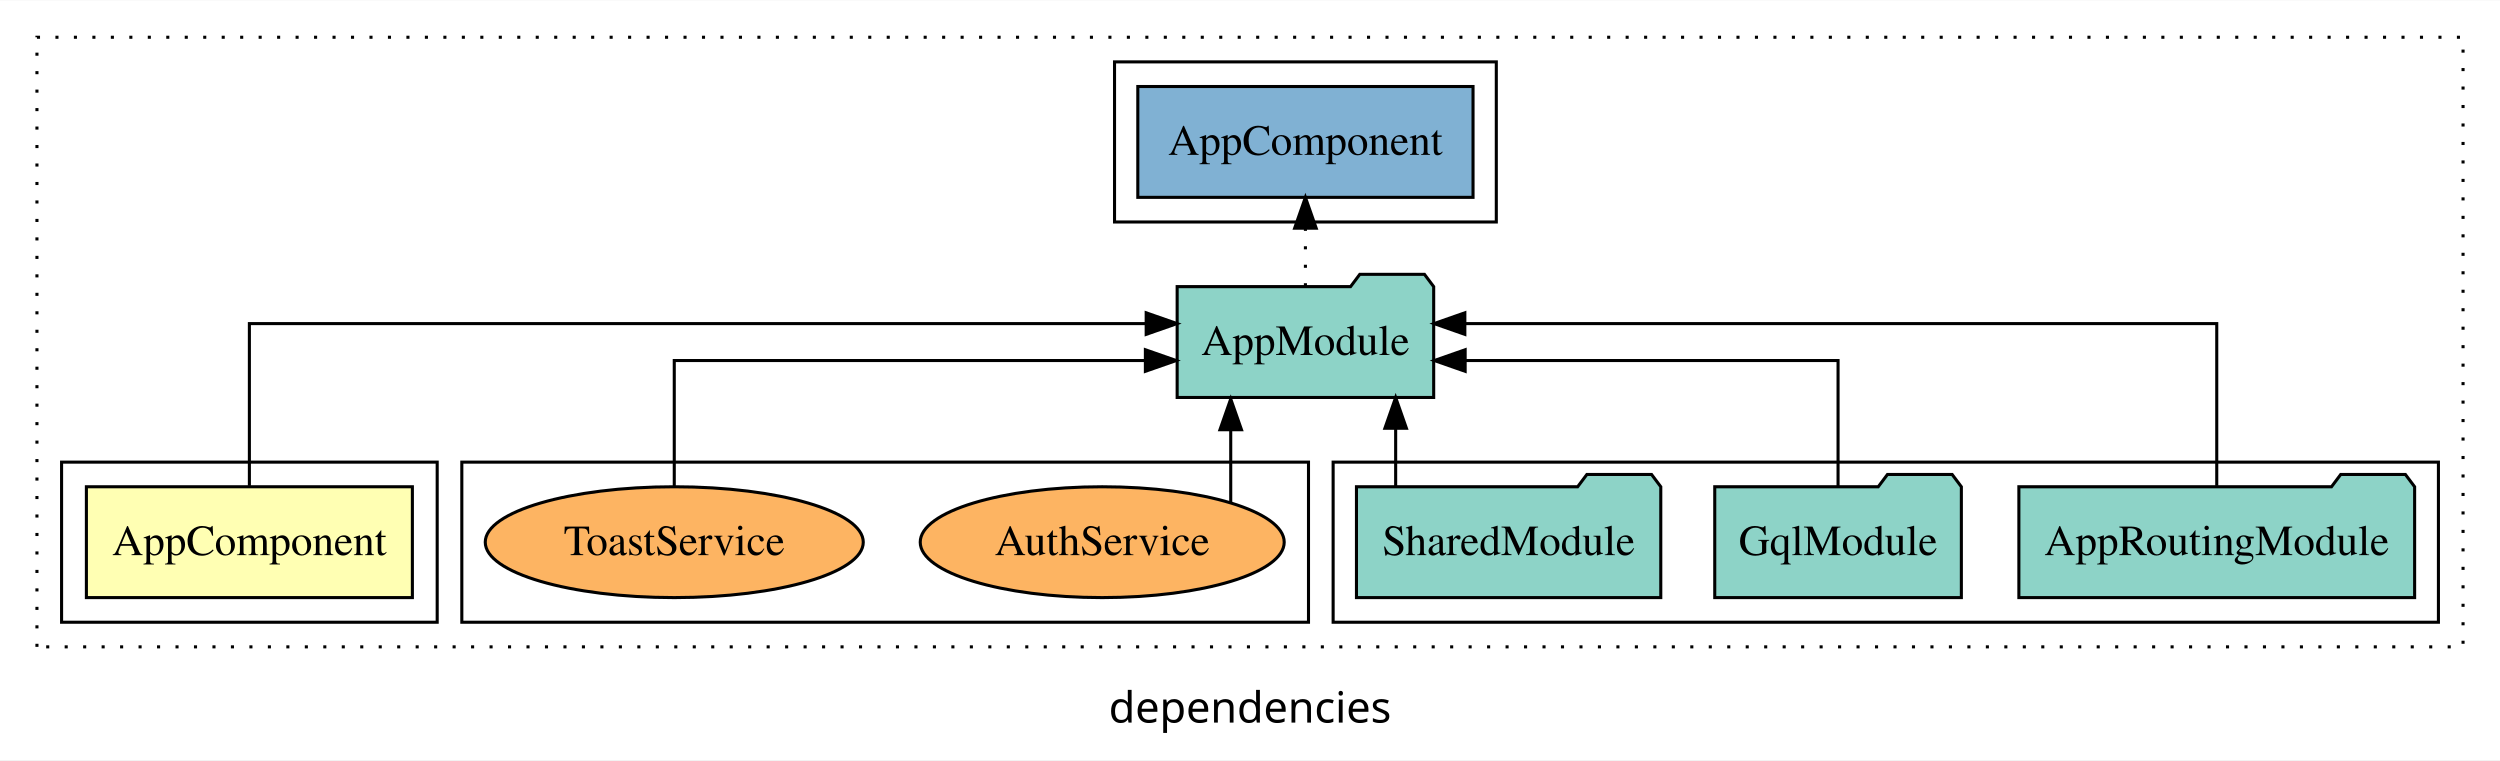
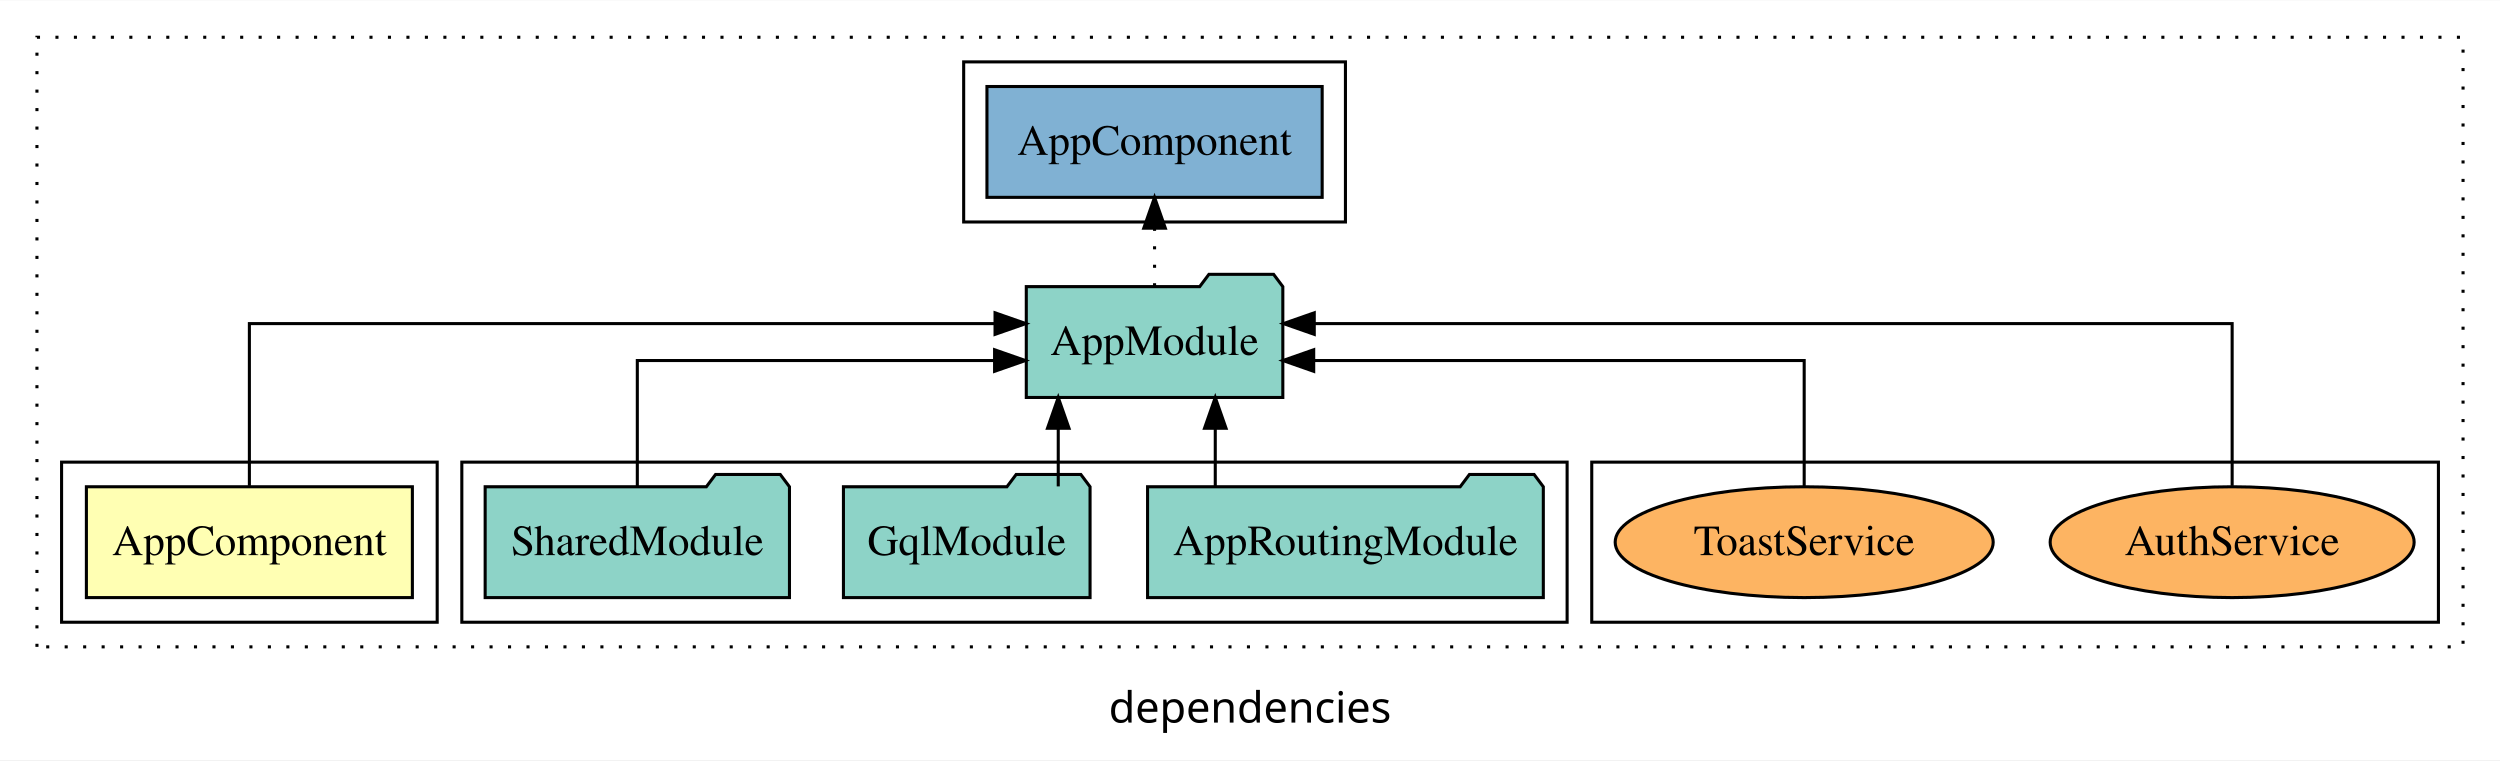
<svg xmlns="http://www.w3.org/2000/svg" width="812pt" height="247pt" viewBox="0.00 0.00 812.00 246.80">
  <g id="graph0" class="graph" transform="scale(1 1) rotate(0) translate(4 242.8)">
    <polygon fill="white" stroke="transparent" points="-4,4 -4,-242.8 808,-242.8 808,4 -4,4" />
    <text text-anchor="middle" x="402" y="-8.2" font-family="sans-serif" font-size="14.00">dependencies</text>
    <g id="clust1" class="cluster">
      <polygon fill="none" stroke="black" stroke-dasharray="1,5" points="8,-32.8 8,-230.8 796,-230.8 796,-32.8 8,-32.8" />
    </g>
+     <g id="clust7" class="cluster">
+       <polygon fill="none" stroke="black" points="513,-40.8 513,-92.8 788,-92.8 788,-40.8 513,-40.8" />
+     </g>
    <g id="clust4" class="cluster">
-       <polygon fill="none" stroke="black" points="429,-40.8 429,-92.8 788,-92.8 788,-40.8 429,-40.8" />
-     </g>
-     <g id="clust7" class="cluster">
-       <polygon fill="none" stroke="black" points="146,-40.8 146,-92.8 421,-92.8 421,-40.8 146,-40.8" />
+       <polygon fill="none" stroke="black" points="146,-40.8 146,-92.8 505,-92.8 505,-40.8 146,-40.8" />
    </g>
    <g id="clust6" class="cluster">
-       <polygon fill="none" stroke="black" points="358,-170.8 358,-222.8 482,-222.8 482,-170.8 358,-170.8" />
+       <polygon fill="none" stroke="black" points="309,-170.8 309,-222.8 433,-222.8 433,-170.8 309,-170.8" />
    </g>
    <g id="clust2" class="cluster">
      <polygon fill="none" stroke="black" points="16,-40.8 16,-92.8 138,-92.8 138,-40.8 16,-40.8" />
    </g>
    <g id="node1" class="node">
      <polygon fill="#ffffb3" stroke="black" points="129.94,-84.8 24.06,-84.8 24.06,-48.8 129.94,-48.8 129.94,-84.8" />
      <text text-anchor="middle" x="77" y="-62.6" font-family="Times,serif" font-size="14.00">AppComponent</text>
    </g>
    <g id="node2" class="node">
-       <polygon fill="#8dd3c7" stroke="black" points="461.66,-149.8 458.66,-153.8 437.66,-153.8 434.66,-149.8 378.34,-149.8 378.34,-113.8 461.66,-113.8 461.66,-149.8" />
-       <text text-anchor="middle" x="420" y="-127.6" font-family="Times,serif" font-size="14.00">AppModule</text>
+       <polygon fill="#8dd3c7" stroke="black" points="412.66,-149.8 409.66,-153.8 388.66,-153.8 385.66,-149.8 329.34,-149.8 329.34,-113.8 412.66,-113.8 412.66,-149.8" />
+       <text text-anchor="middle" x="371" y="-127.6" font-family="Times,serif" font-size="14.00">AppModule</text>
    </g>
    <g id="edge1" class="edge">
-       <path fill="none" stroke="black" d="M77,-85.08C77,-106.12 77,-137.8 77,-137.8 77,-137.8 368.28,-137.8 368.28,-137.8" />
-       <polygon fill="black" stroke="black" points="368.28,-141.3 378.28,-137.8 368.28,-134.3 368.28,-141.3" />
+       <path fill="none" stroke="black" d="M77,-85.08C77,-106.12 77,-137.8 77,-137.8 77,-137.8 319.19,-137.8 319.19,-137.8" />
+       <polygon fill="black" stroke="black" points="319.19,-141.3 329.19,-137.8 319.19,-134.3 319.19,-141.3" />
    </g>
    <g id="node6" class="node">
-       <polygon fill="#80b1d3" stroke="black" points="474.44,-214.8 365.56,-214.8 365.56,-178.8 474.44,-178.8 474.44,-214.8" />
-       <text text-anchor="middle" x="420" y="-192.6" font-family="Times,serif" font-size="14.00">AppComponent </text>
+       <polygon fill="#80b1d3" stroke="black" points="425.44,-214.8 316.56,-214.8 316.56,-178.8 425.44,-178.8 425.44,-214.8" />
+       <text text-anchor="middle" x="371" y="-192.6" font-family="Times,serif" font-size="14.00">AppComponent </text>
    </g>
    <g id="edge5" class="edge">
-       <path fill="none" stroke="black" stroke-dasharray="1,5" d="M420,-149.91C420,-149.91 420,-168.79 420,-168.79" />
-       <polygon fill="black" stroke="black" points="416.5,-168.79 420,-178.79 423.5,-168.79 416.5,-168.79" />
+       <path fill="none" stroke="black" stroke-dasharray="1,5" d="M371,-149.91C371,-149.91 371,-168.79 371,-168.79" />
+       <polygon fill="black" stroke="black" points="367.5,-168.79 371,-178.79 374.5,-168.79 367.5,-168.79" />
    </g>
    <g id="node3" class="node">
-       <polygon fill="#8dd3c7" stroke="black" points="780.27,-84.8 777.27,-88.8 756.27,-88.8 753.27,-84.8 651.73,-84.8 651.73,-48.8 780.27,-48.8 780.27,-84.8" />
-       <text text-anchor="middle" x="716" y="-62.6" font-family="Times,serif" font-size="14.00">AppRoutingModule</text>
+       <polygon fill="#8dd3c7" stroke="black" points="497.27,-84.8 494.27,-88.8 473.27,-88.8 470.27,-84.8 368.73,-84.8 368.73,-48.8 497.27,-48.8 497.27,-84.8" />
+       <text text-anchor="middle" x="433" y="-62.6" font-family="Times,serif" font-size="14.00">AppRoutingModule</text>
    </g>
    <g id="edge2" class="edge">
-       <path fill="none" stroke="black" d="M716,-85.08C716,-106.12 716,-137.8 716,-137.8 716,-137.8 471.78,-137.8 471.78,-137.8" />
-       <polygon fill="black" stroke="black" points="471.78,-134.3 461.78,-137.8 471.78,-141.3 471.78,-134.3" />
+       <path fill="none" stroke="black" d="M390.72,-84.91C390.72,-84.91 390.72,-103.79 390.72,-103.79" />
+       <polygon fill="black" stroke="black" points="387.22,-103.79 390.72,-113.79 394.22,-103.79 387.22,-103.79" />
    </g>
    <g id="node4" class="node">
-       <polygon fill="#8dd3c7" stroke="black" points="633.05,-84.8 630.05,-88.8 609.05,-88.8 606.05,-84.8 552.95,-84.8 552.95,-48.8 633.05,-48.8 633.05,-84.8" />
-       <text text-anchor="middle" x="593" y="-62.6" font-family="Times,serif" font-size="14.00">GqlModule</text>
+       <polygon fill="#8dd3c7" stroke="black" points="350.05,-84.8 347.05,-88.8 326.05,-88.8 323.05,-84.8 269.95,-84.8 269.95,-48.8 350.05,-48.8 350.05,-84.8" />
+       <text text-anchor="middle" x="310" y="-62.6" font-family="Times,serif" font-size="14.00">GqlModule</text>
    </g>
    <g id="edge3" class="edge">
-       <path fill="none" stroke="black" d="M593,-84.82C593,-102.17 593,-125.8 593,-125.8 593,-125.8 471.88,-125.8 471.88,-125.8" />
-       <polygon fill="black" stroke="black" points="471.88,-122.3 461.88,-125.8 471.88,-129.3 471.88,-122.3" />
+       <path fill="none" stroke="black" d="M339.72,-84.91C339.72,-84.91 339.72,-103.79 339.72,-103.79" />
+       <polygon fill="black" stroke="black" points="336.22,-103.79 339.72,-113.79 343.22,-103.79 336.22,-103.79" />
    </g>
    <g id="node5" class="node">
-       <polygon fill="#8dd3c7" stroke="black" points="535.42,-84.8 532.42,-88.8 511.42,-88.8 508.42,-84.8 436.58,-84.8 436.58,-48.8 535.42,-48.8 535.42,-84.8" />
-       <text text-anchor="middle" x="486" y="-62.6" font-family="Times,serif" font-size="14.00">SharedModule</text>
+       <polygon fill="#8dd3c7" stroke="black" points="252.42,-84.8 249.42,-88.8 228.42,-88.8 225.42,-84.8 153.58,-84.8 153.58,-48.8 252.42,-48.8 252.42,-84.8" />
+       <text text-anchor="middle" x="203" y="-62.6" font-family="Times,serif" font-size="14.00">SharedModule</text>
    </g>
    <g id="edge4" class="edge">
-       <path fill="none" stroke="black" d="M449.31,-84.91C449.31,-84.91 449.31,-103.79 449.31,-103.79" />
-       <polygon fill="black" stroke="black" points="445.81,-103.79 449.31,-113.79 452.81,-103.79 445.81,-103.79" />
+       <path fill="none" stroke="black" d="M203,-84.82C203,-102.17 203,-125.8 203,-125.8 203,-125.8 319.04,-125.8 319.04,-125.8" />
+       <polygon fill="black" stroke="black" points="319.04,-129.3 329.04,-125.8 319.04,-122.3 319.04,-129.3" />
    </g>
    <g id="node7" class="node">
-       <ellipse fill="#fdb462" stroke="black" cx="354" cy="-66.8" rx="59.11" ry="18" />
-       <text text-anchor="middle" x="354" y="-62.6" font-family="Times,serif" font-size="14.00">AuthService</text>
+       <ellipse fill="#fdb462" stroke="black" cx="721" cy="-66.8" rx="59.11" ry="18" />
+       <text text-anchor="middle" x="721" y="-62.6" font-family="Times,serif" font-size="14.00">AuthService</text>
    </g>
    <g id="edge6" class="edge">
-       <path fill="none" stroke="black" d="M395.74,-79.64C395.74,-79.64 395.74,-103.32 395.74,-103.32" />
-       <polygon fill="black" stroke="black" points="392.24,-103.32 395.74,-113.32 399.24,-103.32 392.24,-103.32" />
+       <path fill="none" stroke="black" d="M721,-85.08C721,-106.12 721,-137.8 721,-137.8 721,-137.8 422.87,-137.8 422.87,-137.8" />
+       <polygon fill="black" stroke="black" points="422.87,-134.3 412.87,-137.8 422.87,-141.3 422.87,-134.3" />
    </g>
    <g id="node8" class="node">
-       <ellipse fill="#fdb462" stroke="black" cx="215" cy="-66.8" rx="61.39" ry="18" />
-       <text text-anchor="middle" x="215" y="-62.6" font-family="Times,serif" font-size="14.00">ToastService</text>
+       <ellipse fill="#fdb462" stroke="black" cx="582" cy="-66.8" rx="61.39" ry="18" />
+       <text text-anchor="middle" x="582" y="-62.6" font-family="Times,serif" font-size="14.00">ToastService</text>
    </g>
    <g id="edge7" class="edge">
-       <path fill="none" stroke="black" d="M215,-84.82C215,-102.17 215,-125.8 215,-125.8 215,-125.8 368.02,-125.8 368.02,-125.8" />
-       <polygon fill="black" stroke="black" points="368.02,-129.3 378.02,-125.8 368.02,-122.3 368.02,-129.3" />
+       <path fill="none" stroke="black" d="M582,-84.82C582,-102.17 582,-125.8 582,-125.8 582,-125.8 422.69,-125.8 422.69,-125.8" />
+       <polygon fill="black" stroke="black" points="422.69,-122.3 412.69,-125.8 422.69,-129.3 422.69,-122.3" />
    </g>
  </g>
</svg>
